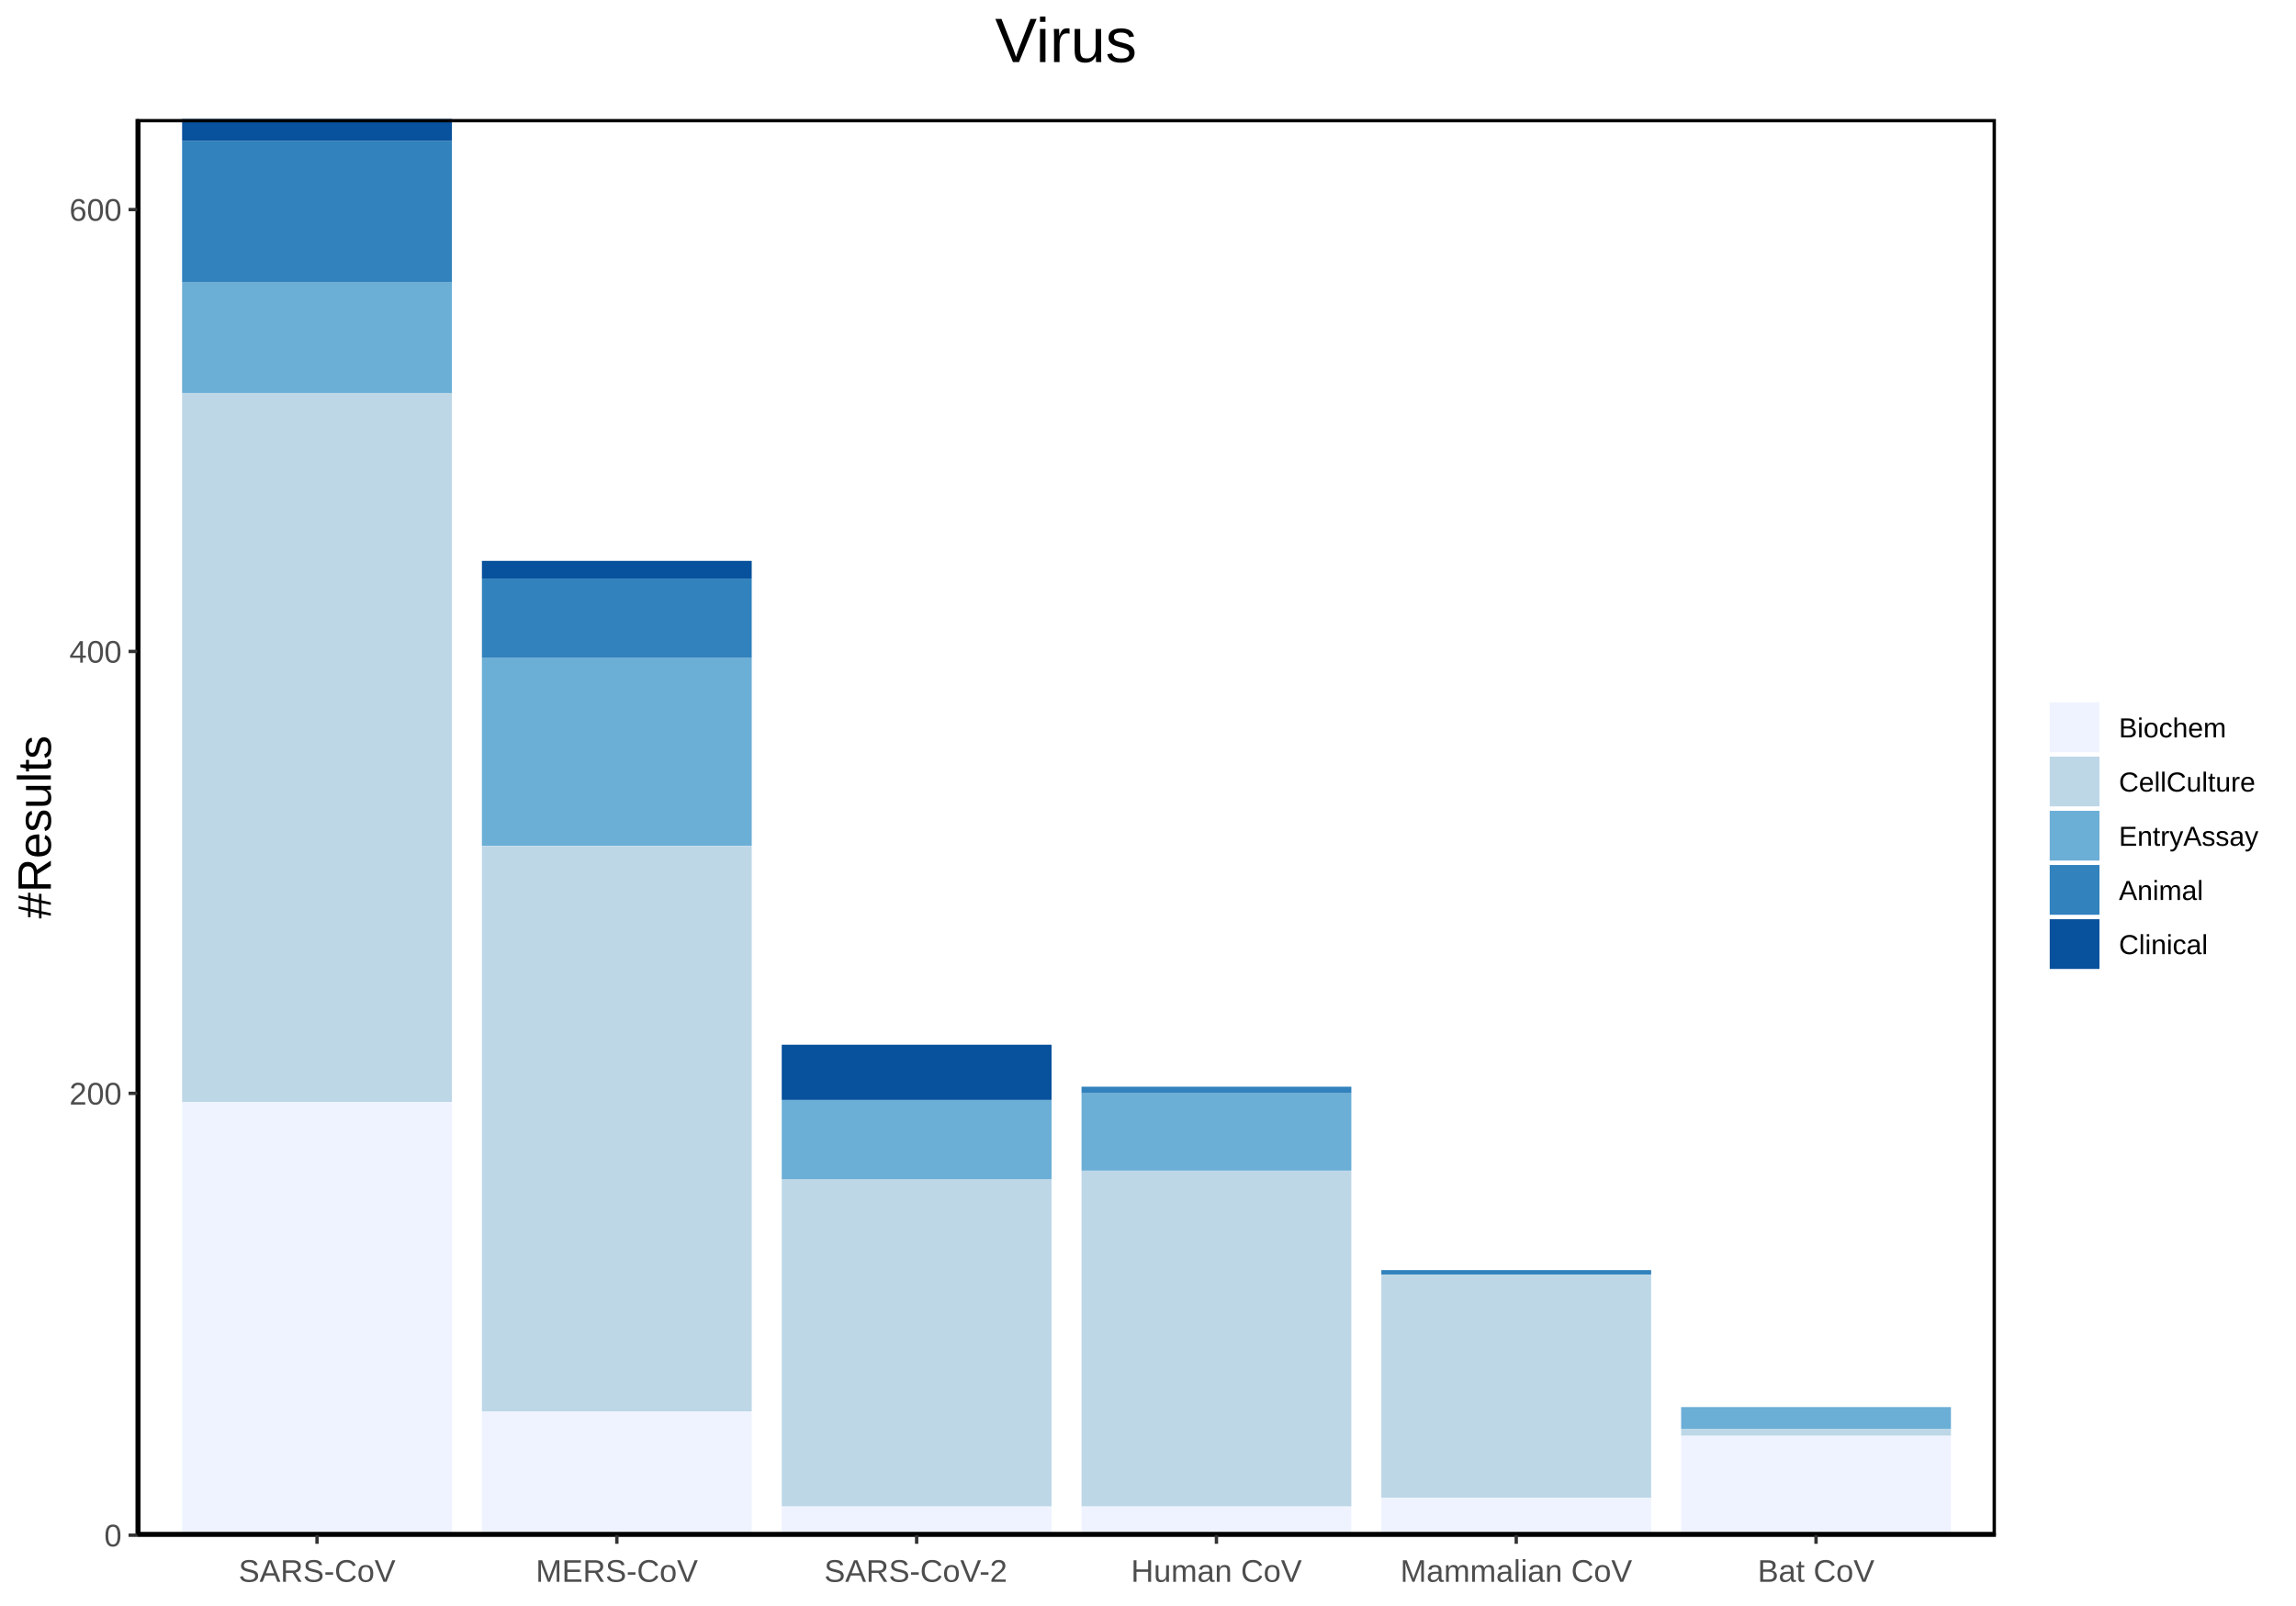
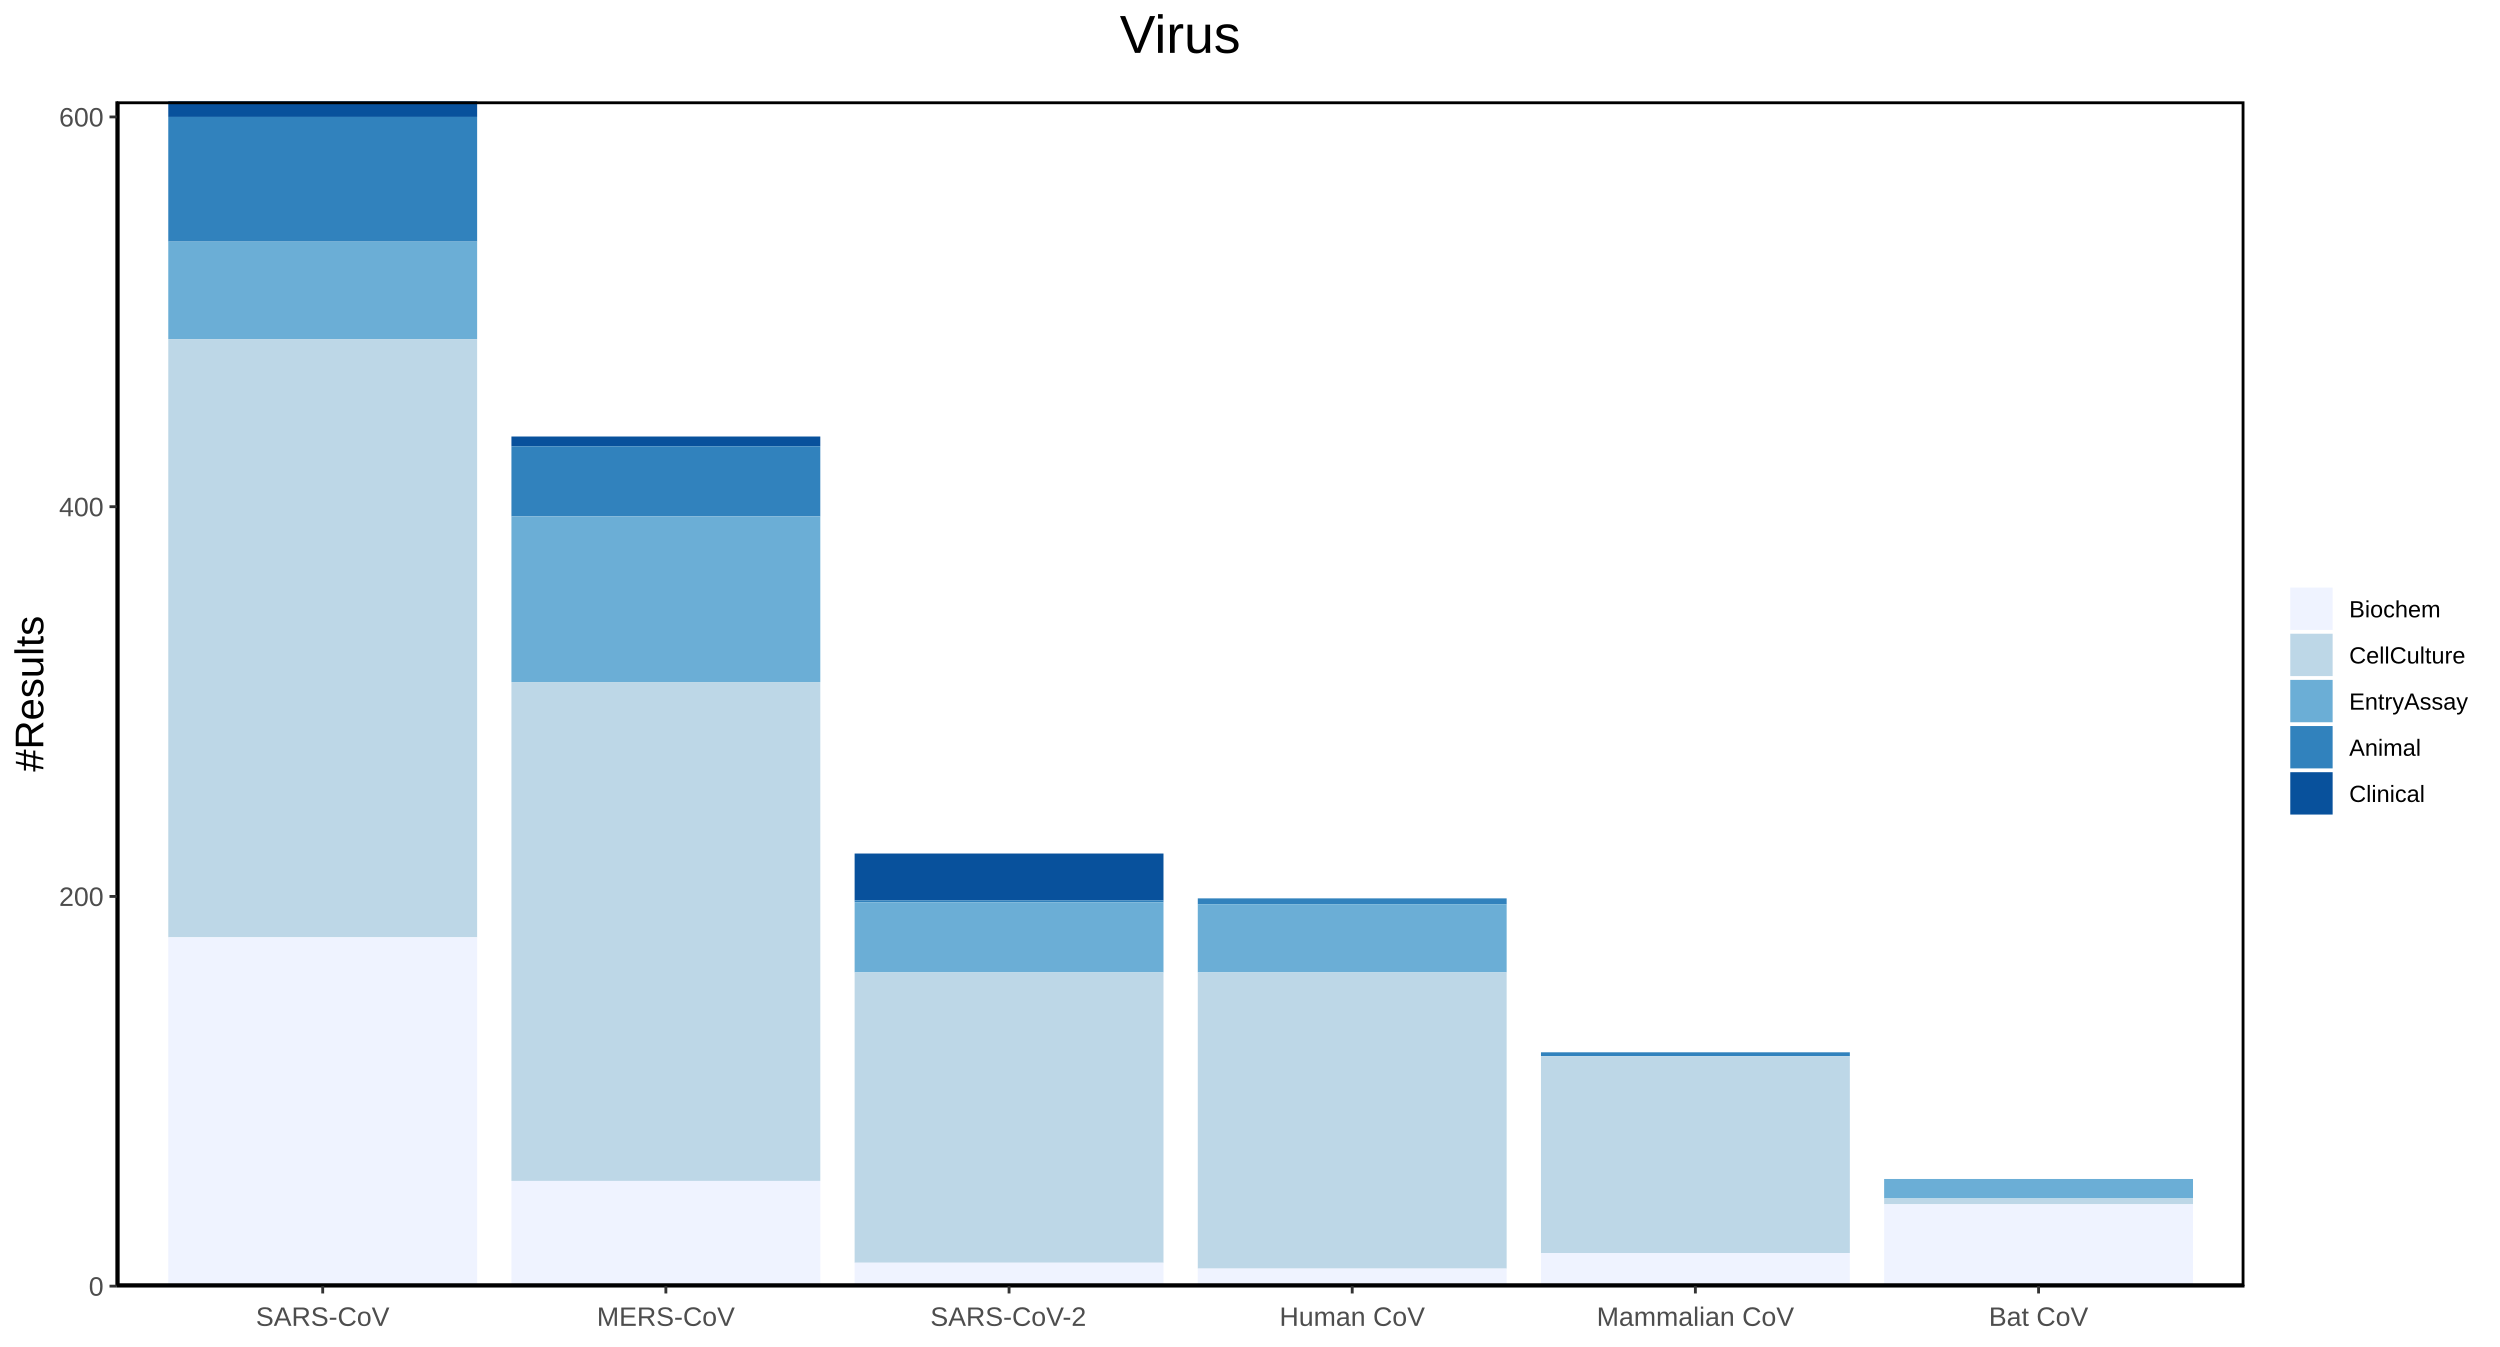
- <svg xmlns="http://www.w3.org/2000/svg" viewBox="0 0 732.00 512.00">
+ <svg xmlns="http://www.w3.org/2000/svg" viewBox="0 0 936.00 504.00">
  <defs>
    <style type="text/css">
    line, polyline, polygon, path, rect, circle {
      fill: none;
      stroke: #000000;
      stroke-linecap: round;
      stroke-linejoin: round;
      stroke-miterlimit: 10.00;
    }
  </style>
  </defs>
  <rect width="100%" height="100%" style="stroke: none; fill: #FFFFFF;" />
-   <rect x="0.00" y="0.00" width="732.00" height="512.00" style="stroke-width: 1.07; stroke: #FFFFFF; fill: #FFFFFF;" />
+   <rect x="0.00" y="0.00" width="936.00" height="504.00" style="stroke-width: 1.07; stroke: #FFFFFF; fill: #FFFFFF;" />
  <defs>
-     <clipPath id="cpNDMuNzN8NjM2LjMzfDQ4OS41M3wzNy45NA==">
-       <rect x="43.73" y="37.94" width="592.60" height="451.59" />
+     <clipPath id="cpNDMuNzN8ODQwLjMzfDQ4MS41M3wzNy45NA==">
+       <rect x="43.73" y="37.94" width="796.60" height="443.59" />
    </clipPath>
  </defs>
-   <rect x="43.73" y="37.94" width="592.60" height="451.59" style="stroke-width: 1.07; stroke: none; fill: #FFFFFF;" clip-path="url(#cpNDMuNzN8NjM2LjMzfDQ4OS41M3wzNy45NA==)" />
-   <rect x="58.06" y="37.94" width="86.02" height="7.05" style="stroke-width: 1.07; stroke: none; stroke-linecap: square; stroke-linejoin: miter; fill: #08519C;" clip-path="url(#cpNDMuNzN8NjM2LjMzfDQ4OS41M3wzNy45NA==)" />
-   <rect x="153.64" y="178.84" width="86.02" height="5.64" style="stroke-width: 1.07; stroke: none; stroke-linecap: square; stroke-linejoin: miter; fill: #08519C;" clip-path="url(#cpNDMuNzN8NjM2LjMzfDQ4OS41M3wzNy45NA==)" />
-   <rect x="249.23" y="333.13" width="86.02" height="17.61" style="stroke-width: 1.07; stroke: none; stroke-linecap: square; stroke-linejoin: miter; fill: #08519C;" clip-path="url(#cpNDMuNzN8NjM2LjMzfDQ4OS41M3wzNy45NA==)" />
-   <rect x="344.81" y="346.52" width="86.02" height="0.00" style="stroke-width: 1.07; stroke: none; stroke-linecap: square; stroke-linejoin: miter; fill: #08519C;" clip-path="url(#cpNDMuNzN8NjM2LjMzfDQ4OS41M3wzNy45NA==)" />
-   <rect x="440.39" y="404.99" width="86.02" height="0.00" style="stroke-width: 1.07; stroke: none; stroke-linecap: square; stroke-linejoin: miter; fill: #08519C;" clip-path="url(#cpNDMuNzN8NjM2LjMzfDQ4OS41M3wzNy45NA==)" />
-   <rect x="535.97" y="448.67" width="86.02" height="0.00" style="stroke-width: 1.07; stroke: none; stroke-linecap: square; stroke-linejoin: miter; fill: #08519C;" clip-path="url(#cpNDMuNzN8NjM2LjMzfDQ4OS41M3wzNy45NA==)" />
-   <rect x="58.06" y="44.99" width="86.02" height="45.09" style="stroke-width: 1.07; stroke: none; stroke-linecap: square; stroke-linejoin: miter; fill: #3182BD;" clip-path="url(#cpNDMuNzN8NjM2LjMzfDQ4OS41M3wzNy45NA==)" />
-   <rect x="153.64" y="184.48" width="86.02" height="25.36" style="stroke-width: 1.07; stroke: none; stroke-linecap: square; stroke-linejoin: miter; fill: #3182BD;" clip-path="url(#cpNDMuNzN8NjM2LjMzfDQ4OS41M3wzNy45NA==)" />
-   <rect x="249.23" y="350.75" width="86.02" height="0.00" style="stroke-width: 1.07; stroke: none; stroke-linecap: square; stroke-linejoin: miter; fill: #3182BD;" clip-path="url(#cpNDMuNzN8NjM2LjMzfDQ4OS41M3wzNy45NA==)" />
-   <rect x="344.81" y="346.52" width="86.02" height="2.11" style="stroke-width: 1.07; stroke: none; stroke-linecap: square; stroke-linejoin: miter; fill: #3182BD;" clip-path="url(#cpNDMuNzN8NjM2LjMzfDQ4OS41M3wzNy45NA==)" />
-   <rect x="440.39" y="404.99" width="86.02" height="1.41" style="stroke-width: 1.07; stroke: none; stroke-linecap: square; stroke-linejoin: miter; fill: #3182BD;" clip-path="url(#cpNDMuNzN8NjM2LjMzfDQ4OS41M3wzNy45NA==)" />
-   <rect x="535.97" y="448.67" width="86.02" height="0.00" style="stroke-width: 1.07; stroke: none; stroke-linecap: square; stroke-linejoin: miter; fill: #3182BD;" clip-path="url(#cpNDMuNzN8NjM2LjMzfDQ4OS41M3wzNy45NA==)" />
-   <rect x="58.06" y="90.08" width="86.02" height="35.23" style="stroke-width: 1.07; stroke: none; stroke-linecap: square; stroke-linejoin: miter; fill: #6BAED6;" clip-path="url(#cpNDMuNzN8NjM2LjMzfDQ4OS41M3wzNy45NA==)" />
-   <rect x="153.64" y="209.84" width="86.02" height="59.88" style="stroke-width: 1.07; stroke: none; stroke-linecap: square; stroke-linejoin: miter; fill: #6BAED6;" clip-path="url(#cpNDMuNzN8NjM2LjMzfDQ4OS41M3wzNy45NA==)" />
-   <rect x="249.23" y="350.75" width="86.02" height="25.36" style="stroke-width: 1.07; stroke: none; stroke-linecap: square; stroke-linejoin: miter; fill: #6BAED6;" clip-path="url(#cpNDMuNzN8NjM2LjMzfDQ4OS41M3wzNy45NA==)" />
-   <rect x="344.81" y="348.63" width="86.02" height="24.66" style="stroke-width: 1.07; stroke: none; stroke-linecap: square; stroke-linejoin: miter; fill: #6BAED6;" clip-path="url(#cpNDMuNzN8NjM2LjMzfDQ4OS41M3wzNy45NA==)" />
-   <rect x="440.39" y="406.40" width="86.02" height="0.00" style="stroke-width: 1.07; stroke: none; stroke-linecap: square; stroke-linejoin: miter; fill: #6BAED6;" clip-path="url(#cpNDMuNzN8NjM2LjMzfDQ4OS41M3wzNy45NA==)" />
-   <rect x="535.97" y="448.67" width="86.02" height="7.05" style="stroke-width: 1.07; stroke: none; stroke-linecap: square; stroke-linejoin: miter; fill: #6BAED6;" clip-path="url(#cpNDMuNzN8NjM2LjMzfDQ4OS41M3wzNy45NA==)" />
-   <rect x="58.06" y="125.30" width="86.02" height="226.15" style="stroke-width: 1.07; stroke: none; stroke-linecap: square; stroke-linejoin: miter; fill: #BDD7E7;" clip-path="url(#cpNDMuNzN8NjM2LjMzfDQ4OS41M3wzNy45NA==)" />
-   <rect x="153.64" y="269.73" width="86.02" height="180.35" style="stroke-width: 1.07; stroke: none; stroke-linecap: square; stroke-linejoin: miter; fill: #BDD7E7;" clip-path="url(#cpNDMuNzN8NjM2LjMzfDQ4OS41M3wzNy45NA==)" />
-   <rect x="249.23" y="376.11" width="86.02" height="104.27" style="stroke-width: 1.07; stroke: none; stroke-linecap: square; stroke-linejoin: miter; fill: #BDD7E7;" clip-path="url(#cpNDMuNzN8NjM2LjMzfDQ4OS41M3wzNy45NA==)" />
-   <rect x="344.81" y="373.29" width="86.02" height="107.09" style="stroke-width: 1.07; stroke: none; stroke-linecap: square; stroke-linejoin: miter; fill: #BDD7E7;" clip-path="url(#cpNDMuNzN8NjM2LjMzfDQ4OS41M3wzNy45NA==)" />
-   <rect x="440.39" y="406.40" width="86.02" height="71.16" style="stroke-width: 1.07; stroke: none; stroke-linecap: square; stroke-linejoin: miter; fill: #BDD7E7;" clip-path="url(#cpNDMuNzN8NjM2LjMzfDQ4OS41M3wzNy45NA==)" />
-   <rect x="535.97" y="455.72" width="86.02" height="2.11" style="stroke-width: 1.07; stroke: none; stroke-linecap: square; stroke-linejoin: miter; fill: #BDD7E7;" clip-path="url(#cpNDMuNzN8NjM2LjMzfDQ4OS41M3wzNy45NA==)" />
-   <rect x="58.06" y="351.45" width="86.02" height="138.08" style="stroke-width: 1.07; stroke: none; stroke-linecap: square; stroke-linejoin: miter; fill: #EFF3FF;" clip-path="url(#cpNDMuNzN8NjM2LjMzfDQ4OS41M3wzNy45NA==)" />
-   <rect x="153.64" y="450.08" width="86.02" height="39.45" style="stroke-width: 1.07; stroke: none; stroke-linecap: square; stroke-linejoin: miter; fill: #EFF3FF;" clip-path="url(#cpNDMuNzN8NjM2LjMzfDQ4OS41M3wzNy45NA==)" />
-   <rect x="249.23" y="480.38" width="86.02" height="9.16" style="stroke-width: 1.07; stroke: none; stroke-linecap: square; stroke-linejoin: miter; fill: #EFF3FF;" clip-path="url(#cpNDMuNzN8NjM2LjMzfDQ4OS41M3wzNy45NA==)" />
-   <rect x="344.81" y="480.38" width="86.02" height="9.16" style="stroke-width: 1.07; stroke: none; stroke-linecap: square; stroke-linejoin: miter; fill: #EFF3FF;" clip-path="url(#cpNDMuNzN8NjM2LjMzfDQ4OS41M3wzNy45NA==)" />
-   <rect x="440.39" y="477.56" width="86.02" height="11.98" style="stroke-width: 1.07; stroke: none; stroke-linecap: square; stroke-linejoin: miter; fill: #EFF3FF;" clip-path="url(#cpNDMuNzN8NjM2LjMzfDQ4OS41M3wzNy45NA==)" />
-   <rect x="535.97" y="457.83" width="86.02" height="31.70" style="stroke-width: 1.07; stroke: none; stroke-linecap: square; stroke-linejoin: miter; fill: #EFF3FF;" clip-path="url(#cpNDMuNzN8NjM2LjMzfDQ4OS41M3wzNy45NA==)" />
-   <rect x="43.73" y="37.94" width="592.60" height="451.59" style="stroke-width: 2.13;" clip-path="url(#cpNDMuNzN8NjM2LjMzfDQ4OS41M3wzNy45NA==)" />
+   <rect x="43.73" y="37.94" width="796.60" height="443.59" style="stroke-width: 1.07; stroke: none; fill: #FFFFFF;" clip-path="url(#cpNDMuNzN8ODQwLjMzfDQ4MS41M3wzNy45NA==)" />
+   <rect x="63.00" y="37.94" width="115.64" height="5.84" style="stroke-width: 1.07; stroke: none; stroke-linecap: square; stroke-linejoin: miter; fill: #08519C;" clip-path="url(#cpNDMuNzN8ODQwLjMzfDQ4MS41M3wzNy45NA==)" />
+   <rect x="191.48" y="163.43" width="115.64" height="3.65" style="stroke-width: 1.07; stroke: none; stroke-linecap: square; stroke-linejoin: miter; fill: #08519C;" clip-path="url(#cpNDMuNzN8ODQwLjMzfDQ4MS41M3wzNy45NA==)" />
+   <rect x="319.97" y="319.56" width="115.64" height="17.51" style="stroke-width: 1.07; stroke: none; stroke-linecap: square; stroke-linejoin: miter; fill: #08519C;" clip-path="url(#cpNDMuNzN8ODQwLjMzfDQ4MS41M3wzNy45NA==)" />
+   <rect x="448.45" y="336.35" width="115.64" height="0.00" style="stroke-width: 1.07; stroke: none; stroke-linecap: square; stroke-linejoin: miter; fill: #08519C;" clip-path="url(#cpNDMuNzN8ODQwLjMzfDQ4MS41M3wzNy45NA==)" />
+   <rect x="576.94" y="393.98" width="115.64" height="0.00" style="stroke-width: 1.07; stroke: none; stroke-linecap: square; stroke-linejoin: miter; fill: #08519C;" clip-path="url(#cpNDMuNzN8ODQwLjMzfDQ4MS41M3wzNy45NA==)" />
+   <rect x="705.42" y="441.41" width="115.64" height="0.00" style="stroke-width: 1.07; stroke: none; stroke-linecap: square; stroke-linejoin: miter; fill: #08519C;" clip-path="url(#cpNDMuNzN8ODQwLjMzfDQ4MS41M3wzNy45NA==)" />
+   <rect x="63.00" y="43.78" width="115.64" height="46.69" style="stroke-width: 1.07; stroke: none; stroke-linecap: square; stroke-linejoin: miter; fill: #3182BD;" clip-path="url(#cpNDMuNzN8ODQwLjMzfDQ4MS41M3wzNy45NA==)" />
+   <rect x="191.48" y="167.08" width="115.64" height="26.27" style="stroke-width: 1.07; stroke: none; stroke-linecap: square; stroke-linejoin: miter; fill: #3182BD;" clip-path="url(#cpNDMuNzN8ODQwLjMzfDQ4MS41M3wzNy45NA==)" />
+   <rect x="319.97" y="337.07" width="115.64" height="0.73" style="stroke-width: 1.07; stroke: none; stroke-linecap: square; stroke-linejoin: miter; fill: #3182BD;" clip-path="url(#cpNDMuNzN8ODQwLjMzfDQ4MS41M3wzNy45NA==)" />
+   <rect x="448.45" y="336.35" width="115.64" height="2.19" style="stroke-width: 1.07; stroke: none; stroke-linecap: square; stroke-linejoin: miter; fill: #3182BD;" clip-path="url(#cpNDMuNzN8ODQwLjMzfDQ4MS41M3wzNy45NA==)" />
+   <rect x="576.94" y="393.98" width="115.64" height="1.46" style="stroke-width: 1.07; stroke: none; stroke-linecap: square; stroke-linejoin: miter; fill: #3182BD;" clip-path="url(#cpNDMuNzN8ODQwLjMzfDQ4MS41M3wzNy45NA==)" />
+   <rect x="705.42" y="441.41" width="115.64" height="0.00" style="stroke-width: 1.07; stroke: none; stroke-linecap: square; stroke-linejoin: miter; fill: #3182BD;" clip-path="url(#cpNDMuNzN8ODQwLjMzfDQ4MS41M3wzNy45NA==)" />
+   <rect x="63.00" y="90.47" width="115.64" height="36.48" style="stroke-width: 1.07; stroke: none; stroke-linecap: square; stroke-linejoin: miter; fill: #6BAED6;" clip-path="url(#cpNDMuNzN8ODQwLjMzfDQ4MS41M3wzNy45NA==)" />
+   <rect x="191.48" y="193.35" width="115.64" height="62.02" style="stroke-width: 1.07; stroke: none; stroke-linecap: square; stroke-linejoin: miter; fill: #6BAED6;" clip-path="url(#cpNDMuNzN8ODQwLjMzfDQ4MS41M3wzNy45NA==)" />
+   <rect x="319.97" y="337.80" width="115.64" height="26.27" style="stroke-width: 1.07; stroke: none; stroke-linecap: square; stroke-linejoin: miter; fill: #6BAED6;" clip-path="url(#cpNDMuNzN8ODQwLjMzfDQ4MS41M3wzNy45NA==)" />
+   <rect x="448.45" y="338.53" width="115.64" height="25.54" style="stroke-width: 1.07; stroke: none; stroke-linecap: square; stroke-linejoin: miter; fill: #6BAED6;" clip-path="url(#cpNDMuNzN8ODQwLjMzfDQ4MS41M3wzNy45NA==)" />
+   <rect x="576.94" y="395.44" width="115.64" height="0.00" style="stroke-width: 1.07; stroke: none; stroke-linecap: square; stroke-linejoin: miter; fill: #6BAED6;" clip-path="url(#cpNDMuNzN8ODQwLjMzfDQ4MS41M3wzNy45NA==)" />
+   <rect x="705.42" y="441.41" width="115.64" height="7.30" style="stroke-width: 1.07; stroke: none; stroke-linecap: square; stroke-linejoin: miter; fill: #6BAED6;" clip-path="url(#cpNDMuNzN8ODQwLjMzfDQ4MS41M3wzNy45NA==)" />
+   <rect x="63.00" y="126.95" width="115.64" height="223.98" style="stroke-width: 1.07; stroke: none; stroke-linecap: square; stroke-linejoin: miter; fill: #BDD7E7;" clip-path="url(#cpNDMuNzN8ODQwLjMzfDQ4MS41M3wzNy45NA==)" />
+   <rect x="191.48" y="255.36" width="115.64" height="186.78" style="stroke-width: 1.07; stroke: none; stroke-linecap: square; stroke-linejoin: miter; fill: #BDD7E7;" clip-path="url(#cpNDMuNzN8ODQwLjMzfDQ4MS41M3wzNy45NA==)" />
+   <rect x="319.97" y="364.07" width="115.64" height="108.71" style="stroke-width: 1.07; stroke: none; stroke-linecap: square; stroke-linejoin: miter; fill: #BDD7E7;" clip-path="url(#cpNDMuNzN8ODQwLjMzfDQ4MS41M3wzNy45NA==)" />
+   <rect x="448.45" y="364.07" width="115.64" height="110.90" style="stroke-width: 1.07; stroke: none; stroke-linecap: square; stroke-linejoin: miter; fill: #BDD7E7;" clip-path="url(#cpNDMuNzN8ODQwLjMzfDQ4MS41M3wzNy45NA==)" />
+   <rect x="576.94" y="395.44" width="115.64" height="73.69" style="stroke-width: 1.07; stroke: none; stroke-linecap: square; stroke-linejoin: miter; fill: #BDD7E7;" clip-path="url(#cpNDMuNzN8ODQwLjMzfDQ4MS41M3wzNy45NA==)" />
+   <rect x="705.42" y="448.70" width="115.64" height="2.19" style="stroke-width: 1.07; stroke: none; stroke-linecap: square; stroke-linejoin: miter; fill: #BDD7E7;" clip-path="url(#cpNDMuNzN8ODQwLjMzfDQ4MS41M3wzNy45NA==)" />
+   <rect x="63.00" y="350.94" width="115.64" height="130.60" style="stroke-width: 1.07; stroke: none; stroke-linecap: square; stroke-linejoin: miter; fill: #EFF3FF;" clip-path="url(#cpNDMuNzN8ODQwLjMzfDQ4MS41M3wzNy45NA==)" />
+   <rect x="191.48" y="442.14" width="115.64" height="39.40" style="stroke-width: 1.07; stroke: none; stroke-linecap: square; stroke-linejoin: miter; fill: #EFF3FF;" clip-path="url(#cpNDMuNzN8ODQwLjMzfDQ4MS41M3wzNy45NA==)" />
+   <rect x="319.97" y="472.78" width="115.64" height="8.76" style="stroke-width: 1.07; stroke: none; stroke-linecap: square; stroke-linejoin: miter; fill: #EFF3FF;" clip-path="url(#cpNDMuNzN8ODQwLjMzfDQ4MS41M3wzNy45NA==)" />
+   <rect x="448.45" y="474.97" width="115.64" height="6.57" style="stroke-width: 1.07; stroke: none; stroke-linecap: square; stroke-linejoin: miter; fill: #EFF3FF;" clip-path="url(#cpNDMuNzN8ODQwLjMzfDQ4MS41M3wzNy45NA==)" />
+   <rect x="576.94" y="469.13" width="115.64" height="12.40" style="stroke-width: 1.07; stroke: none; stroke-linecap: square; stroke-linejoin: miter; fill: #EFF3FF;" clip-path="url(#cpNDMuNzN8ODQwLjMzfDQ4MS41M3wzNy45NA==)" />
+   <rect x="705.42" y="450.89" width="115.64" height="30.64" style="stroke-width: 1.07; stroke: none; stroke-linecap: square; stroke-linejoin: miter; fill: #EFF3FF;" clip-path="url(#cpNDMuNzN8ODQwLjMzfDQ4MS41M3wzNy45NA==)" />
+   <rect x="43.73" y="37.94" width="796.60" height="443.59" style="stroke-width: 2.13;" clip-path="url(#cpNDMuNzN8ODQwLjMzfDQ4MS41M3wzNy45NA==)" />
  <defs>
-     <clipPath id="cpMC4wMHw3MzIuMDB8NTEyLjAwfDAuMDA=">
-       <rect x="0.00" y="0.00" width="732.00" height="512.00" />
+     <clipPath id="cpMC4wMHw5MzYuMDB8NTA0LjAwfDAuMDA=">
+       <rect x="0.00" y="0.00" width="936.00" height="504.00" />
    </clipPath>
  </defs>
-   <polyline points="43.73,489.53 43.73,37.94 " style="stroke-width: 1.07; stroke-linecap: butt;" clip-path="url(#cpMC4wMHw3MzIuMDB8NTEyLjAwfDAuMDA=)" />
-   <g clip-path="url(#cpMC4wMHw3MzIuMDB8NTEyLjAwfDAuMDA=)">
-     <text x="33.23" y="493.11" style="font-size: 10.00px; fill: #4D4D4D; font-family: Arial;" textLength="5.56px" lengthAdjust="spacingAndGlyphs">0</text>
+   <polyline points="43.73,481.53 43.73,37.94 " style="stroke-width: 1.07; stroke-linecap: butt;" clip-path="url(#cpMC4wMHw5MzYuMDB8NTA0LjAwfDAuMDA=)" />
+   <g clip-path="url(#cpMC4wMHw5MzYuMDB8NTA0LjAwfDAuMDA=)">
+     <text x="33.23" y="485.11" style="font-size: 10.00px; fill: #4D4D4D; font-family: Arial;" textLength="5.56px" lengthAdjust="spacingAndGlyphs">0</text>
  </g>
-   <g clip-path="url(#cpMC4wMHw3MzIuMDB8NTEyLjAwfDAuMDA=)">
-     <text x="22.11" y="352.21" style="font-size: 10.00px; fill: #4D4D4D; font-family: Arial;" textLength="16.68px" lengthAdjust="spacingAndGlyphs">200</text>
+   <g clip-path="url(#cpMC4wMHw5MzYuMDB8NTA0LjAwfDAuMDA=)">
+     <text x="22.11" y="339.19" style="font-size: 10.00px; fill: #4D4D4D; font-family: Arial;" textLength="16.68px" lengthAdjust="spacingAndGlyphs">200</text>
  </g>
-   <g clip-path="url(#cpMC4wMHw3MzIuMDB8NTEyLjAwfDAuMDA=)">
-     <text x="22.11" y="211.31" style="font-size: 10.00px; fill: #4D4D4D; font-family: Arial;" textLength="16.68px" lengthAdjust="spacingAndGlyphs">400</text>
+   <g clip-path="url(#cpMC4wMHw5MzYuMDB8NTA0LjAwfDAuMDA=)">
+     <text x="22.11" y="193.28" style="font-size: 10.00px; fill: #4D4D4D; font-family: Arial;" textLength="16.68px" lengthAdjust="spacingAndGlyphs">400</text>
  </g>
-   <g clip-path="url(#cpMC4wMHw3MzIuMDB8NTEyLjAwfDAuMDA=)">
-     <text x="22.11" y="70.41" style="font-size: 10.00px; fill: #4D4D4D; font-family: Arial;" textLength="16.68px" lengthAdjust="spacingAndGlyphs">600</text>
+   <g clip-path="url(#cpMC4wMHw5MzYuMDB8NTA0LjAwfDAuMDA=)">
+     <text x="22.11" y="47.36" style="font-size: 10.00px; fill: #4D4D4D; font-family: Arial;" textLength="16.68px" lengthAdjust="spacingAndGlyphs">600</text>
  </g>
-   <polyline points="40.99,489.53 43.73,489.53 " style="stroke-width: 1.07; stroke: #333333; stroke-linecap: butt;" clip-path="url(#cpMC4wMHw3MzIuMDB8NTEyLjAwfDAuMDA=)" />
-   <polyline points="40.99,348.63 43.73,348.63 " style="stroke-width: 1.07; stroke: #333333; stroke-linecap: butt;" clip-path="url(#cpMC4wMHw3MzIuMDB8NTEyLjAwfDAuMDA=)" />
-   <polyline points="40.99,207.73 43.73,207.73 " style="stroke-width: 1.07; stroke: #333333; stroke-linecap: butt;" clip-path="url(#cpMC4wMHw3MzIuMDB8NTEyLjAwfDAuMDA=)" />
-   <polyline points="40.99,66.83 43.73,66.83 " style="stroke-width: 1.07; stroke: #333333; stroke-linecap: butt;" clip-path="url(#cpMC4wMHw3MzIuMDB8NTEyLjAwfDAuMDA=)" />
-   <polyline points="43.73,489.53 636.33,489.53 " style="stroke-width: 1.07; stroke-linecap: butt;" clip-path="url(#cpMC4wMHw3MzIuMDB8NTEyLjAwfDAuMDA=)" />
-   <polyline points="101.07,492.27 101.07,489.53 " style="stroke-width: 1.07; stroke: #333333; stroke-linecap: butt;" clip-path="url(#cpMC4wMHw3MzIuMDB8NTEyLjAwfDAuMDA=)" />
-   <polyline points="196.66,492.27 196.66,489.53 " style="stroke-width: 1.07; stroke: #333333; stroke-linecap: butt;" clip-path="url(#cpMC4wMHw3MzIuMDB8NTEyLjAwfDAuMDA=)" />
-   <polyline points="292.24,492.27 292.24,489.53 " style="stroke-width: 1.07; stroke: #333333; stroke-linecap: butt;" clip-path="url(#cpMC4wMHw3MzIuMDB8NTEyLjAwfDAuMDA=)" />
-   <polyline points="387.82,492.27 387.82,489.53 " style="stroke-width: 1.07; stroke: #333333; stroke-linecap: butt;" clip-path="url(#cpMC4wMHw3MzIuMDB8NTEyLjAwfDAuMDA=)" />
-   <polyline points="483.40,492.27 483.40,489.53 " style="stroke-width: 1.07; stroke: #333333; stroke-linecap: butt;" clip-path="url(#cpMC4wMHw3MzIuMDB8NTEyLjAwfDAuMDA=)" />
-   <polyline points="578.98,492.27 578.98,489.53 " style="stroke-width: 1.07; stroke: #333333; stroke-linecap: butt;" clip-path="url(#cpMC4wMHw3MzIuMDB8NTEyLjAwfDAuMDA=)" />
-   <g clip-path="url(#cpMC4wMHw3MzIuMDB8NTEyLjAwfDAuMDA=)">
-     <text x="76.07" y="504.41" style="font-size: 10.00px; fill: #4D4D4D; font-family: Arial;" textLength="50.01px" lengthAdjust="spacingAndGlyphs">SARS-CoV</text>
+   <polyline points="40.99,481.53 43.73,481.53 " style="stroke-width: 1.07; stroke: #333333; stroke-linecap: butt;" clip-path="url(#cpMC4wMHw5MzYuMDB8NTA0LjAwfDAuMDA=)" />
+   <polyline points="40.99,335.62 43.73,335.62 " style="stroke-width: 1.07; stroke: #333333; stroke-linecap: butt;" clip-path="url(#cpMC4wMHw5MzYuMDB8NTA0LjAwfDAuMDA=)" />
+   <polyline points="40.99,189.70 43.73,189.70 " style="stroke-width: 1.07; stroke: #333333; stroke-linecap: butt;" clip-path="url(#cpMC4wMHw5MzYuMDB8NTA0LjAwfDAuMDA=)" />
+   <polyline points="40.99,43.78 43.73,43.78 " style="stroke-width: 1.07; stroke: #333333; stroke-linecap: butt;" clip-path="url(#cpMC4wMHw5MzYuMDB8NTA0LjAwfDAuMDA=)" />
+   <polyline points="43.73,481.53 840.33,481.53 " style="stroke-width: 1.07; stroke-linecap: butt;" clip-path="url(#cpMC4wMHw5MzYuMDB8NTA0LjAwfDAuMDA=)" />
+   <polyline points="120.82,484.27 120.82,481.53 " style="stroke-width: 1.07; stroke: #333333; stroke-linecap: butt;" clip-path="url(#cpMC4wMHw5MzYuMDB8NTA0LjAwfDAuMDA=)" />
+   <polyline points="249.30,484.27 249.30,481.53 " style="stroke-width: 1.07; stroke: #333333; stroke-linecap: butt;" clip-path="url(#cpMC4wMHw5MzYuMDB8NTA0LjAwfDAuMDA=)" />
+   <polyline points="377.79,484.27 377.79,481.53 " style="stroke-width: 1.07; stroke: #333333; stroke-linecap: butt;" clip-path="url(#cpMC4wMHw5MzYuMDB8NTA0LjAwfDAuMDA=)" />
+   <polyline points="506.27,484.27 506.27,481.53 " style="stroke-width: 1.07; stroke: #333333; stroke-linecap: butt;" clip-path="url(#cpMC4wMHw5MzYuMDB8NTA0LjAwfDAuMDA=)" />
+   <polyline points="634.75,484.27 634.75,481.53 " style="stroke-width: 1.07; stroke: #333333; stroke-linecap: butt;" clip-path="url(#cpMC4wMHw5MzYuMDB8NTA0LjAwfDAuMDA=)" />
+   <polyline points="763.24,484.27 763.24,481.53 " style="stroke-width: 1.07; stroke: #333333; stroke-linecap: butt;" clip-path="url(#cpMC4wMHw5MzYuMDB8NTA0LjAwfDAuMDA=)" />
+   <g clip-path="url(#cpMC4wMHw5MzYuMDB8NTA0LjAwfDAuMDA=)">
+     <text x="95.81" y="496.41" style="font-size: 10.00px; fill: #4D4D4D; font-family: Arial;" textLength="50.01px" lengthAdjust="spacingAndGlyphs">SARS-CoV</text>
  </g>
-   <g clip-path="url(#cpMC4wMHw3MzIuMDB8NTEyLjAwfDAuMDA=)">
-     <text x="170.82" y="504.41" style="font-size: 10.00px; fill: #4D4D4D; font-family: Arial;" textLength="51.67px" lengthAdjust="spacingAndGlyphs">MERS-CoV</text>
+   <g clip-path="url(#cpMC4wMHw5MzYuMDB8NTA0LjAwfDAuMDA=)">
+     <text x="223.46" y="496.41" style="font-size: 10.00px; fill: #4D4D4D; font-family: Arial;" textLength="51.67px" lengthAdjust="spacingAndGlyphs">MERS-CoV</text>
  </g>
-   <g clip-path="url(#cpMC4wMHw3MzIuMDB8NTEyLjAwfDAuMDA=)">
-     <text x="262.78" y="504.41" style="font-size: 10.00px; fill: #4D4D4D; font-family: Arial;" textLength="58.91px" lengthAdjust="spacingAndGlyphs">SARS-CoV-2</text>
+   <g clip-path="url(#cpMC4wMHw5MzYuMDB8NTA0LjAwfDAuMDA=)">
+     <text x="348.33" y="496.41" style="font-size: 10.00px; fill: #4D4D4D; font-family: Arial;" textLength="58.91px" lengthAdjust="spacingAndGlyphs">SARS-CoV-2</text>
  </g>
-   <g clip-path="url(#cpMC4wMHw3MzIuMDB8NTEyLjAwfDAuMDA=)">
-     <text x="360.58" y="504.41" style="font-size: 10.00px; fill: #4D4D4D; font-family: Arial;" textLength="54.47px" lengthAdjust="spacingAndGlyphs">Human CoV</text>
+   <g clip-path="url(#cpMC4wMHw5MzYuMDB8NTA0LjAwfDAuMDA=)">
+     <text x="479.04" y="496.41" style="font-size: 10.00px; fill: #4D4D4D; font-family: Arial;" textLength="54.47px" lengthAdjust="spacingAndGlyphs">Human CoV</text>
  </g>
-   <g clip-path="url(#cpMC4wMHw3MzIuMDB8NTEyLjAwfDAuMDA=)">
-     <text x="446.44" y="504.41" style="font-size: 10.00px; fill: #4D4D4D; font-family: Arial;" textLength="73.91px" lengthAdjust="spacingAndGlyphs">Mammalian CoV</text>
+   <g clip-path="url(#cpMC4wMHw5MzYuMDB8NTA0LjAwfDAuMDA=)">
+     <text x="597.80" y="496.41" style="font-size: 10.00px; fill: #4D4D4D; font-family: Arial;" textLength="73.91px" lengthAdjust="spacingAndGlyphs">Mammalian CoV</text>
  </g>
-   <g clip-path="url(#cpMC4wMHw3MzIuMDB8NTEyLjAwfDAuMDA=)">
-     <text x="560.36" y="504.41" style="font-size: 10.00px; fill: #4D4D4D; font-family: Arial;" textLength="37.24px" lengthAdjust="spacingAndGlyphs">Bat CoV</text>
+   <g clip-path="url(#cpMC4wMHw5MzYuMDB8NTA0LjAwfDAuMDA=)">
+     <text x="744.62" y="496.41" style="font-size: 10.00px; fill: #4D4D4D; font-family: Arial;" textLength="37.24px" lengthAdjust="spacingAndGlyphs">Bat CoV</text>
  </g>
-   <g clip-path="url(#cpMC4wMHw3MzIuMDB8NTEyLjAwfDAuMDA=)">
-     <text transform="translate(16.21,292.92) rotate(-90)" style="font-size: 15.00px; font-family: Arial;" textLength="58.36px" lengthAdjust="spacingAndGlyphs">#Results</text>
+   <g clip-path="url(#cpMC4wMHw5MzYuMDB8NTA0LjAwfDAuMDA=)">
+     <text transform="translate(16.21,288.92) rotate(-90)" style="font-size: 15.00px; font-family: Arial;" textLength="58.36px" lengthAdjust="spacingAndGlyphs">#Results</text>
  </g>
-   <rect x="647.29" y="212.32" width="79.23" height="102.84" style="stroke-width: 1.07; stroke: none; fill: #FFFFFF;" clip-path="url(#cpMC4wMHw3MzIuMDB8NTEyLjAwfDAuMDA=)" />
-   <rect x="653.48" y="223.99" width="15.86" height="15.86" style="stroke-width: 1.07; stroke: none; stroke-linecap: square; stroke-linejoin: miter; fill: #EFF3FF;" clip-path="url(#cpMC4wMHw3MzIuMDB8NTEyLjAwfDAuMDA=)" />
-   <rect x="653.48" y="241.27" width="15.86" height="15.86" style="stroke-width: 1.07; stroke: none; stroke-linecap: square; stroke-linejoin: miter; fill: #BDD7E7;" clip-path="url(#cpMC4wMHw3MzIuMDB8NTEyLjAwfDAuMDA=)" />
-   <rect x="653.48" y="258.55" width="15.86" height="15.86" style="stroke-width: 1.07; stroke: none; stroke-linecap: square; stroke-linejoin: miter; fill: #6BAED6;" clip-path="url(#cpMC4wMHw3MzIuMDB8NTEyLjAwfDAuMDA=)" />
-   <rect x="653.48" y="275.83" width="15.86" height="15.86" style="stroke-width: 1.07; stroke: none; stroke-linecap: square; stroke-linejoin: miter; fill: #3182BD;" clip-path="url(#cpMC4wMHw3MzIuMDB8NTEyLjAwfDAuMDA=)" />
-   <rect x="653.48" y="293.11" width="15.86" height="15.86" style="stroke-width: 1.07; stroke: none; stroke-linecap: square; stroke-linejoin: miter; fill: #08519C;" clip-path="url(#cpMC4wMHw3MzIuMDB8NTEyLjAwfDAuMDA=)" />
-   <g clip-path="url(#cpMC4wMHw3MzIuMDB8NTEyLjAwfDAuMDA=)">
-     <text x="675.53" y="235.14" style="font-size: 8.80px; font-family: Arial;" textLength="35.02px" lengthAdjust="spacingAndGlyphs">Biochem</text>
+   <rect x="851.29" y="208.32" width="79.23" height="102.84" style="stroke-width: 1.07; stroke: none; fill: #FFFFFF;" clip-path="url(#cpMC4wMHw5MzYuMDB8NTA0LjAwfDAuMDA=)" />
+   <rect x="857.48" y="219.99" width="15.86" height="15.86" style="stroke-width: 1.07; stroke: none; stroke-linecap: square; stroke-linejoin: miter; fill: #EFF3FF;" clip-path="url(#cpMC4wMHw5MzYuMDB8NTA0LjAwfDAuMDA=)" />
+   <rect x="857.48" y="237.27" width="15.86" height="15.86" style="stroke-width: 1.07; stroke: none; stroke-linecap: square; stroke-linejoin: miter; fill: #BDD7E7;" clip-path="url(#cpMC4wMHw5MzYuMDB8NTA0LjAwfDAuMDA=)" />
+   <rect x="857.48" y="254.55" width="15.86" height="15.86" style="stroke-width: 1.07; stroke: none; stroke-linecap: square; stroke-linejoin: miter; fill: #6BAED6;" clip-path="url(#cpMC4wMHw5MzYuMDB8NTA0LjAwfDAuMDA=)" />
+   <rect x="857.48" y="271.83" width="15.86" height="15.86" style="stroke-width: 1.07; stroke: none; stroke-linecap: square; stroke-linejoin: miter; fill: #3182BD;" clip-path="url(#cpMC4wMHw5MzYuMDB8NTA0LjAwfDAuMDA=)" />
+   <rect x="857.48" y="289.11" width="15.86" height="15.86" style="stroke-width: 1.07; stroke: none; stroke-linecap: square; stroke-linejoin: miter; fill: #08519C;" clip-path="url(#cpMC4wMHw5MzYuMDB8NTA0LjAwfDAuMDA=)" />
+   <g clip-path="url(#cpMC4wMHw5MzYuMDB8NTA0LjAwfDAuMDA=)">
+     <text x="879.53" y="231.14" style="font-size: 8.80px; font-family: Arial;" textLength="35.02px" lengthAdjust="spacingAndGlyphs">Biochem</text>
  </g>
-   <g clip-path="url(#cpMC4wMHw3MzIuMDB8NTEyLjAwfDAuMDA=)">
-     <text x="675.53" y="252.42" style="font-size: 8.80px; font-family: Arial;" textLength="44.52px" lengthAdjust="spacingAndGlyphs">CellCulture</text>
+   <g clip-path="url(#cpMC4wMHw5MzYuMDB8NTA0LjAwfDAuMDA=)">
+     <text x="879.53" y="248.42" style="font-size: 8.80px; font-family: Arial;" textLength="44.52px" lengthAdjust="spacingAndGlyphs">CellCulture</text>
  </g>
-   <g clip-path="url(#cpMC4wMHw3MzIuMDB8NTEyLjAwfDAuMDA=)">
-     <text x="675.53" y="269.70" style="font-size: 8.80px; font-family: Arial;" textLength="45.51px" lengthAdjust="spacingAndGlyphs">EntryAssay</text>
+   <g clip-path="url(#cpMC4wMHw5MzYuMDB8NTA0LjAwfDAuMDA=)">
+     <text x="879.53" y="265.70" style="font-size: 8.80px; font-family: Arial;" textLength="45.51px" lengthAdjust="spacingAndGlyphs">EntryAssay</text>
  </g>
-   <g clip-path="url(#cpMC4wMHw3MzIuMDB8NTEyLjAwfDAuMDA=)">
-     <text x="675.53" y="286.98" style="font-size: 8.80px; font-family: Arial;" textLength="27.51px" lengthAdjust="spacingAndGlyphs">Animal</text>
+   <g clip-path="url(#cpMC4wMHw5MzYuMDB8NTA0LjAwfDAuMDA=)">
+     <text x="879.53" y="282.98" style="font-size: 8.80px; font-family: Arial;" textLength="27.51px" lengthAdjust="spacingAndGlyphs">Animal</text>
  </g>
-   <g clip-path="url(#cpMC4wMHw3MzIuMDB8NTEyLjAwfDAuMDA=)">
-     <text x="675.53" y="304.26" style="font-size: 8.80px; font-family: Arial;" textLength="29.01px" lengthAdjust="spacingAndGlyphs">Clinical</text>
+   <g clip-path="url(#cpMC4wMHw5MzYuMDB8NTA0LjAwfDAuMDA=)">
+     <text x="879.53" y="300.26" style="font-size: 8.80px; font-family: Arial;" textLength="29.01px" lengthAdjust="spacingAndGlyphs">Clinical</text>
  </g>
-   <g clip-path="url(#cpMC4wMHw3MzIuMDB8NTEyLjAwfDAuMDA=)">
-     <text x="317.24" y="19.79" style="font-size: 20.00px; font-family: Arial;" textLength="45.57px" lengthAdjust="spacingAndGlyphs">Virus</text>
+   <g clip-path="url(#cpMC4wMHw5MzYuMDB8NTA0LjAwfDAuMDA=)">
+     <text x="419.24" y="19.79" style="font-size: 20.00px; font-family: Arial;" textLength="45.57px" lengthAdjust="spacingAndGlyphs">Virus</text>
  </g>
</svg>
